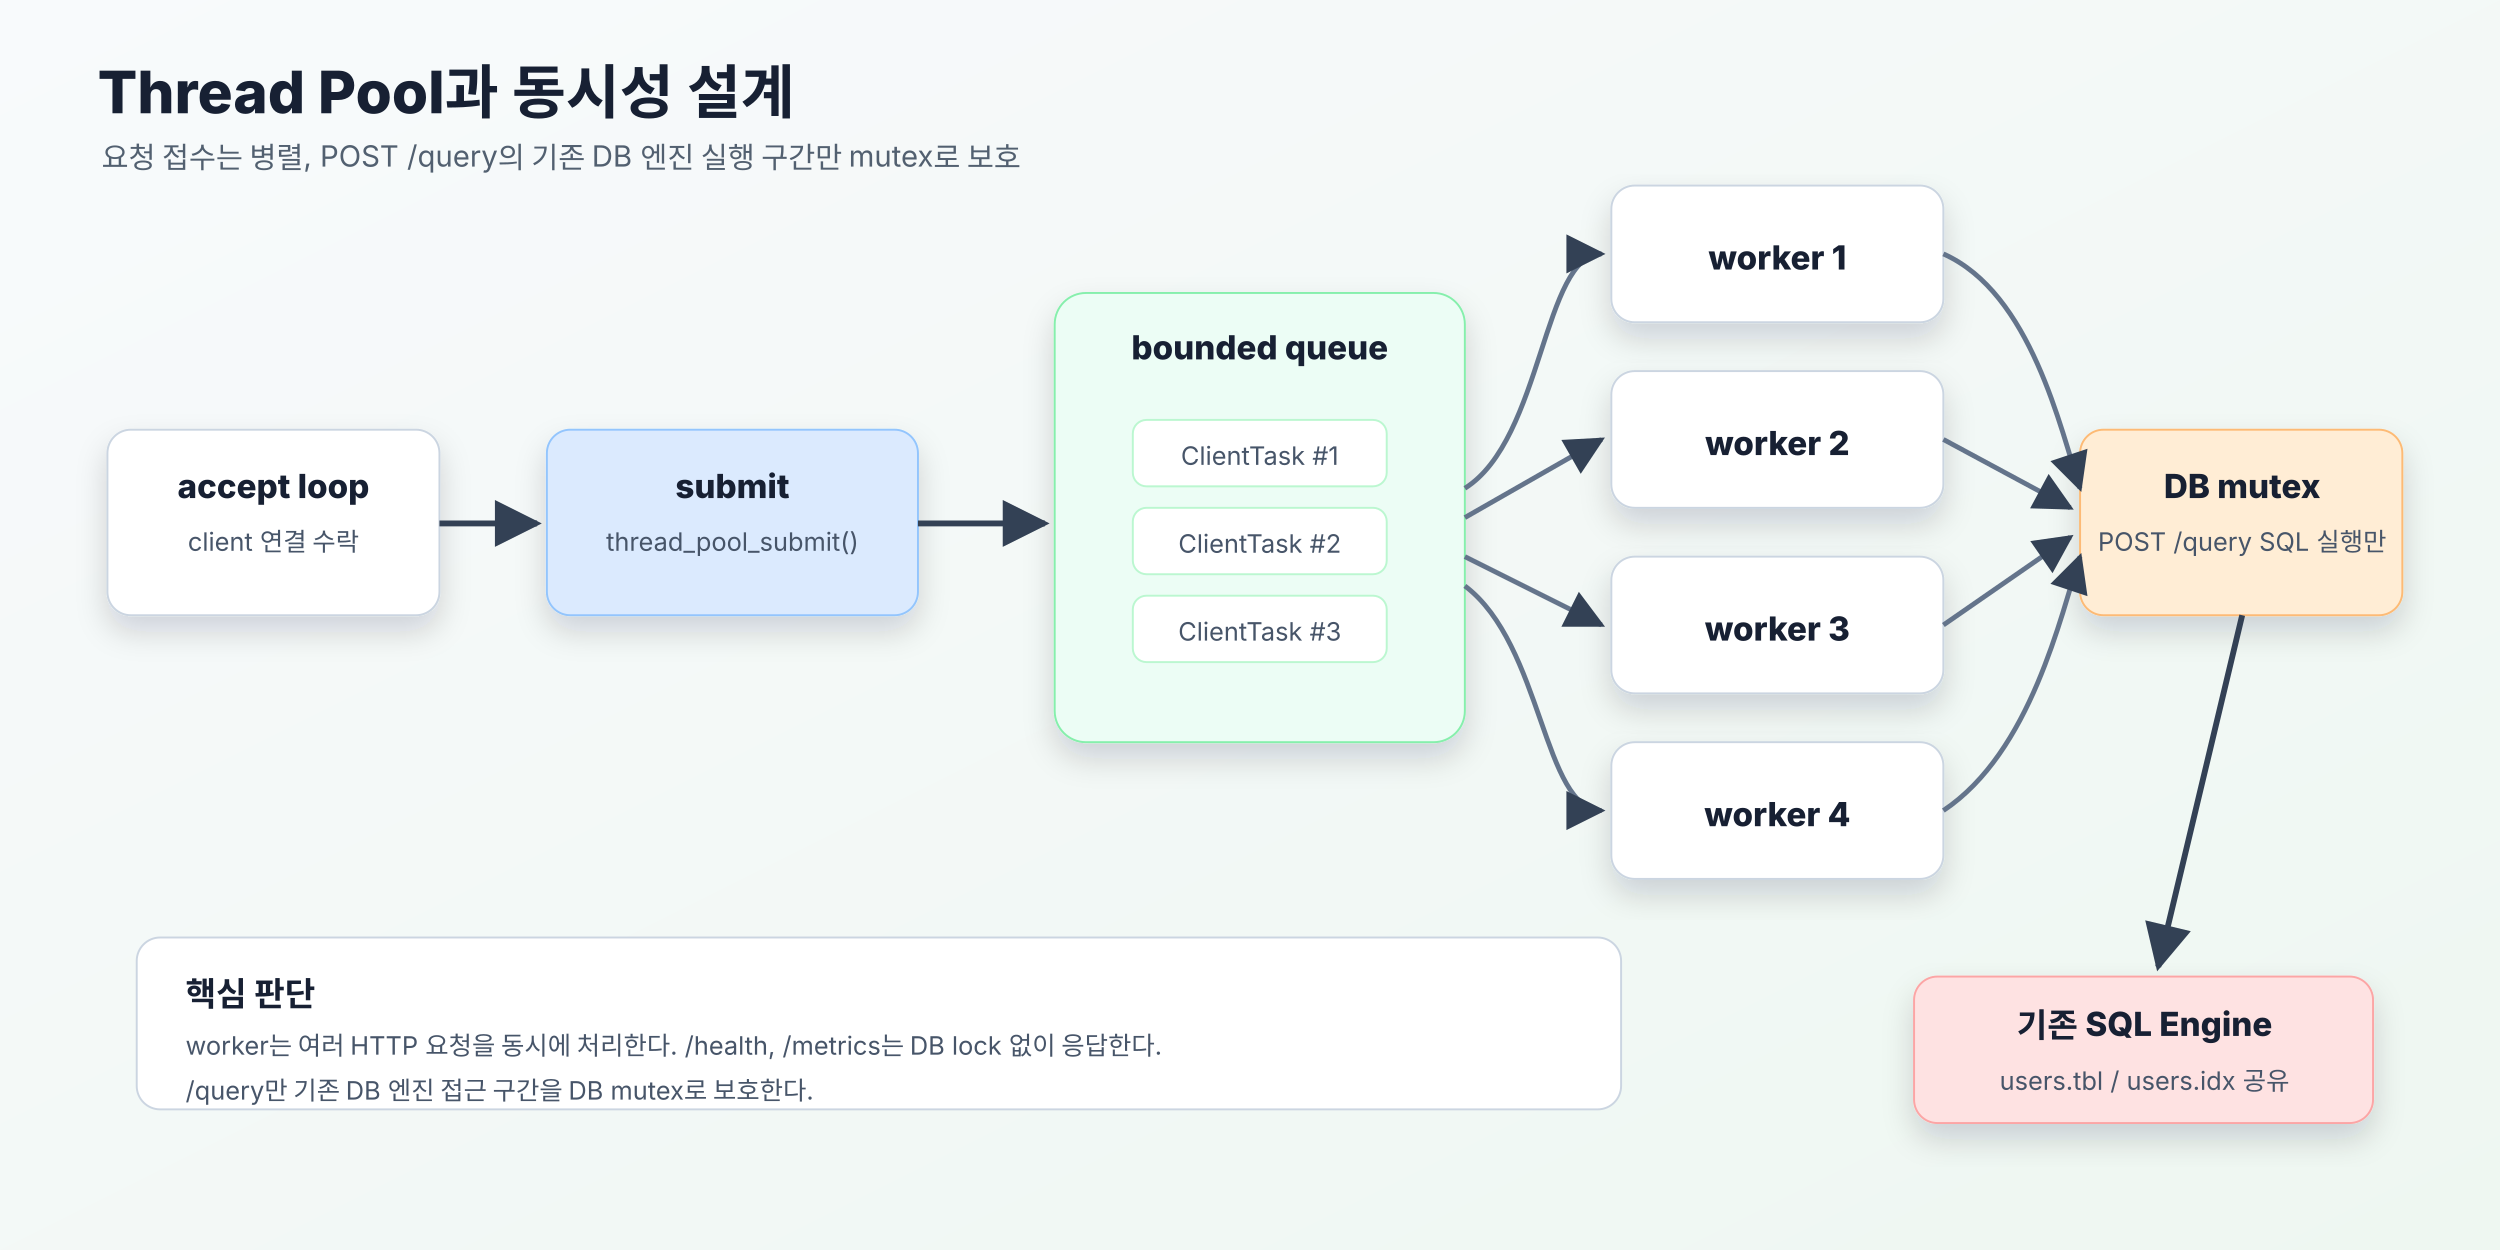
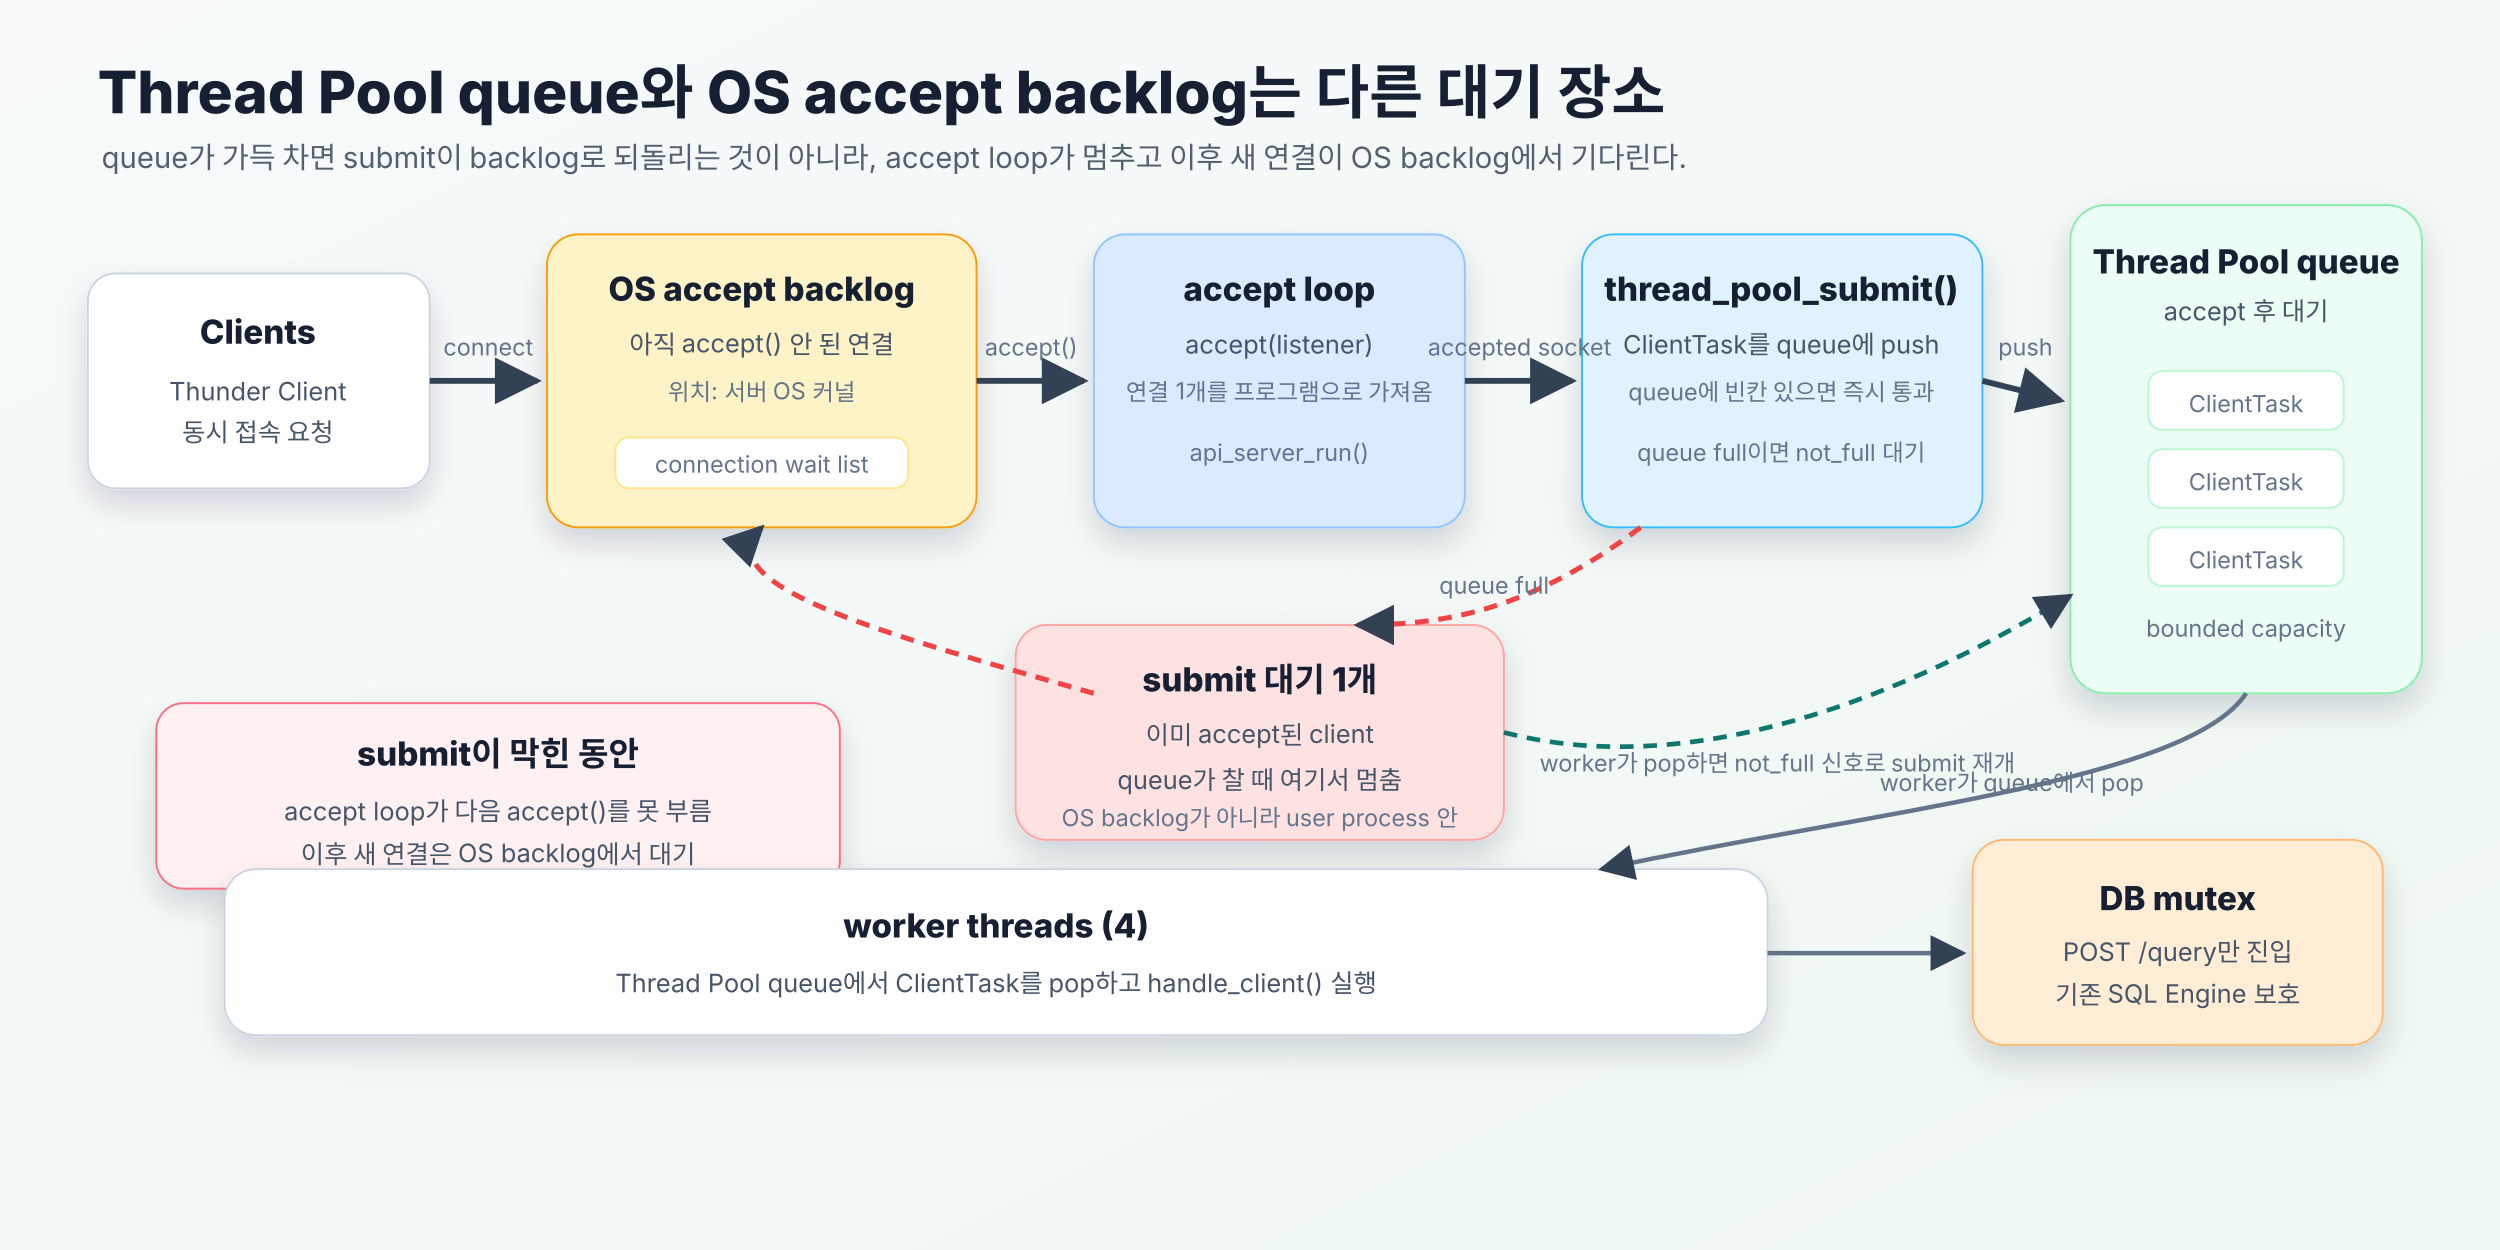
- <svg xmlns="http://www.w3.org/2000/svg" width="1280" height="640" viewBox="0 0 1280 640" role="img" aria-label="Thread Pool과 동시성 설계">
+ <svg xmlns="http://www.w3.org/2000/svg" width="1280" height="640" viewBox="0 0 1280 640" role="img" aria-label="Thread Pool queue와 OS accept backlog 분리">
  <defs>
    <linearGradient id="bg" x1="0" y1="0" x2="1" y2="1">
      <stop offset="0%" stop-color="#f8fafc" />
      <stop offset="100%" stop-color="#eef7f1" />
    </linearGradient>
    <filter id="shadow" x="-20%" y="-20%" width="140%" height="150%">
-       <feDropShadow dx="0" dy="8" stdDeviation="8" flood-color="#111827" flood-opacity="0.16" />
+       <feDropShadow dx="0" dy="8" stdDeviation="8" flood-color="#111827" flood-opacity="0.15" />
    </filter>
    <marker id="arrow" viewBox="0 0 10 10" refX="9" refY="5" markerWidth="8" markerHeight="8" orient="auto">
      <path d="M 0 0 L 10 5 L 0 10 z" fill="#334155" />
    </marker>
    <style>
      text { font-family: "Malgun Gothic", "Apple SD Gothic Neo", Inter, sans-serif; fill:#172033; }
      .title { font-size: 30px; font-weight: 800; }
      .sub { font-size: 15px; fill:#526070; }
      .label { font-size: 17px; font-weight: 800; }
      .small { font-size: 13px; fill:#475569; }
+       .tiny { font-size: 12px; fill:#64748b; }
      .arrow { stroke:#334155; stroke-width:3; fill:none; marker-end:url(#arrow); }
-       .thin { stroke:#64748b; stroke-width:2.5; fill:none; marker-end:url(#arrow); }
+       .thin { stroke:#64748b; stroke-width:2.3; fill:none; marker-end:url(#arrow); }
+       .dash { stroke:#ef4444; stroke-width:2.6; fill:none; stroke-dasharray:7 5; marker-end:url(#arrow); }
+       .softDash { stroke:#0f766e; stroke-width:2.4; fill:none; stroke-dasharray:7 5; marker-end:url(#arrow); }
    </style>
  </defs>
  <rect width="1280" height="640" fill="url(#bg)" />
-   <text x="50" y="58" class="title">Thread Pool과 동시성 설계</text>
-   <text x="52" y="86" class="sub">요청 접수는 병렬, POST /query의 기존 DB 엔진 실행 구간만 mutex로 보호</text>
-   <rect x="55" y="220" width="170" height="95" rx="12" fill="#ffffff" stroke="#cbd5e1" filter="url(#shadow)" />
-   <text x="140" y="255" text-anchor="middle" class="label">accept loop</text>
-   <text x="140" y="282" text-anchor="middle" class="small">client 연결 수락</text>
-   <rect x="280" y="220" width="190" height="95" rx="12" fill="#dbeafe" stroke="#93c5fd" filter="url(#shadow)" />
-   <text x="375" y="255" text-anchor="middle" class="label">submit</text>
-   <text x="375" y="282" text-anchor="middle" class="small">thread_pool_submit()</text>
-   <rect x="540" y="150" width="210" height="230" rx="16" fill="#ecfdf5" stroke="#86efac" filter="url(#shadow)" />
-   <text x="645" y="184" text-anchor="middle" class="label">bounded queue</text>
-   <rect x="580" y="215" width="130" height="34" rx="7" fill="#ffffff" stroke="#bbf7d0" />
-   <text x="645" y="238" text-anchor="middle" class="small">ClientTask #1</text>
-   <rect x="580" y="260" width="130" height="34" rx="7" fill="#ffffff" stroke="#bbf7d0" />
-   <text x="645" y="283" text-anchor="middle" class="small">ClientTask #2</text>
-   <rect x="580" y="305" width="130" height="34" rx="7" fill="#ffffff" stroke="#bbf7d0" />
-   <text x="645" y="328" text-anchor="middle" class="small">ClientTask #3</text>
-   <rect x="825" y="95" width="170" height="70" rx="12" fill="#ffffff" stroke="#cbd5e1" filter="url(#shadow)" />
-   <text x="910" y="138" text-anchor="middle" class="label">worker 1</text>
-   <rect x="825" y="190" width="170" height="70" rx="12" fill="#ffffff" stroke="#cbd5e1" filter="url(#shadow)" />
-   <text x="910" y="233" text-anchor="middle" class="label">worker 2</text>
-   <rect x="825" y="285" width="170" height="70" rx="12" fill="#ffffff" stroke="#cbd5e1" filter="url(#shadow)" />
-   <text x="910" y="328" text-anchor="middle" class="label">worker 3</text>
-   <rect x="825" y="380" width="170" height="70" rx="12" fill="#ffffff" stroke="#cbd5e1" filter="url(#shadow)" />
-   <text x="910" y="423" text-anchor="middle" class="label">worker 4</text>
-   <rect x="1065" y="220" width="165" height="95" rx="12" fill="#ffedd5" stroke="#fdba74" filter="url(#shadow)" />
-   <text x="1148" y="255" text-anchor="middle" class="label">DB mutex</text>
-   <text x="1148" y="282" text-anchor="middle" class="small">POST /query SQL 실행만</text>
-   <rect x="980" y="500" width="235" height="75" rx="12" fill="#fee2e2" stroke="#fca5a5" filter="url(#shadow)" />
-   <text x="1098" y="531" text-anchor="middle" class="label">기존 SQL Engine</text>
-   <text x="1098" y="558" text-anchor="middle" class="small">users.tbl / users.idx 공유</text>
-   <path d="M 225 268 L 275 268" class="arrow" />
-   <path d="M 470 268 L 535 268" class="arrow" />
-   <path d="M 750 250 C 790 225 790 130 820 130" class="thin" />
-   <path d="M 750 265 L 820 225" class="thin" />
-   <path d="M 750 285 L 820 320" class="thin" />
-   <path d="M 750 300 C 790 330 790 415 820 415" class="thin" />
-   <path d="M 995 130 C 1040 150 1055 220 1065 250" class="thin" />
-   <path d="M 995 225 L 1060 260" class="thin" />
-   <path d="M 995 320 L 1060 275" class="thin" />
-   <path d="M 995 415 C 1040 385 1055 315 1065 285" class="thin" />
-   <path d="M 1148 315 L 1105 495" class="arrow" />
-   <rect x="70" y="480" width="760" height="88" rx="12" fill="#ffffff" stroke="#cbd5e1" />
-   <text x="95" y="515" class="label">핵심 판단</text>
-   <text x="95" y="540" class="small">worker는 여러 HTTP 요청을 동시에 처리한다. /health, /metrics는 DB lock 없이 응답한다.</text>
-   <text x="95" y="563" class="small">/query만 기존 DB 엔진 접근 구간을 DB mutex로 보호한다.</text>
+   <text x="50" y="58" class="title">Thread Pool queue와 OS accept backlog는 다른 대기 장소</text>
+   <text x="52" y="86" class="sub">queue가 가득 차면 submit이 backlog로 되돌리는 것이 아니라, accept loop가 멈추고 이후 새 연결이 OS backlog에서 기다린다.</text>
+   <rect x="45" y="140" width="175" height="110" rx="14" fill="#ffffff" stroke="#cbd5e1" filter="url(#shadow)" />
+   <text x="132" y="176" text-anchor="middle" class="label">Clients</text>
+   <text x="132" y="205" text-anchor="middle" class="small">Thunder Client</text>
+   <text x="132" y="226" text-anchor="middle" class="small">동시 접속 요청</text>
+   <rect x="280" y="120" width="220" height="150" rx="16" fill="#fef3c7" stroke="#f59e0b" filter="url(#shadow)" />
+   <text x="390" y="154" text-anchor="middle" class="label">OS accept backlog</text>
+   <text x="390" y="181" text-anchor="middle" class="small">아직 accept() 안 된 연결</text>
+   <text x="390" y="205" text-anchor="middle" class="tiny">위치: 서버 OS 커널</text>
+   <rect x="315" y="224" width="150" height="26" rx="7" fill="#ffffff" stroke="#fde68a" />
+   <text x="390" y="242" text-anchor="middle" class="tiny">connection wait list</text>
+   <rect x="560" y="120" width="190" height="150" rx="16" fill="#dbeafe" stroke="#93c5fd" filter="url(#shadow)" />
+   <text x="655" y="154" text-anchor="middle" class="label">accept loop</text>
+   <text x="655" y="181" text-anchor="middle" class="small">accept(listener)</text>
+   <text x="655" y="205" text-anchor="middle" class="tiny">연결 1개를 프로그램으로 가져옴</text>
+   <text x="655" y="236" text-anchor="middle" class="tiny">api_server_run()</text>
+   <rect x="810" y="120" width="205" height="150" rx="16" fill="#e0f2fe" stroke="#38bdf8" filter="url(#shadow)" />
+   <text x="912" y="154" text-anchor="middle" class="label">thread_pool_submit()</text>
+   <text x="912" y="181" text-anchor="middle" class="small">ClientTask를 queue에 push</text>
+   <text x="912" y="205" text-anchor="middle" class="tiny">queue에 빈칸 있으면 즉시 통과</text>
+   <text x="912" y="236" text-anchor="middle" class="tiny">queue full이면 not_full 대기</text>
+   <path d="M 220 195 L 275 195" class="arrow" />
+   <text x="250" y="182" text-anchor="middle" class="tiny">connect</text>
+   <path d="M 500 195 L 555 195" class="arrow" />
+   <text x="528" y="182" text-anchor="middle" class="tiny">accept()</text>
+   <path d="M 750 195 L 805 195" class="arrow" />
+   <text x="778" y="182" text-anchor="middle" class="tiny">accepted socket</text>
+   <rect x="520" y="320" width="250" height="110" rx="16" fill="#fee2e2" stroke="#fca5a5" filter="url(#shadow)" />
+   <text x="645" y="354" text-anchor="middle" class="label">submit 대기 1개</text>
+   <text x="645" y="381" text-anchor="middle" class="small">이미 accept된 client</text>
+   <text x="645" y="404" text-anchor="middle" class="small">queue가 찰 때 여기서 멈춤</text>
+   <text x="645" y="423" text-anchor="middle" class="tiny">OS backlog가 아니라 user process 안</text>
+   <rect x="80" y="360" width="350" height="95" rx="14" fill="#fff1f2" stroke="#fb7185" filter="url(#shadow)" />
+   <text x="255" y="392" text-anchor="middle" class="label">submit이 막힌 동안</text>
+   <text x="255" y="420" text-anchor="middle" class="small">accept loop가 다음 accept()를 못 부름</text>
+   <text x="255" y="442" text-anchor="middle" class="small">이후 새 연결은 OS backlog에서 대기</text>
+   <path d="M 840 270 C 780 315 735 320 695 320" class="dash" />
+   <text x="765" y="304" text-anchor="middle" class="tiny" fill="#dc2626">queue full</text>
+   <path d="M 560 355 C 455 325 360 300 390 270" class="dash" />
+   <rect x="1060" y="105" width="180" height="250" rx="18" fill="#ecfdf5" stroke="#86efac" filter="url(#shadow)" />
+   <text x="1150" y="140" text-anchor="middle" class="label">Thread Pool queue</text>
+   <text x="1150" y="164" text-anchor="middle" class="small">accept 후 대기</text>
+   <rect x="1100" y="190" width="100" height="30" rx="7" fill="#ffffff" stroke="#bbf7d0" />
+   <text x="1150" y="211" text-anchor="middle" class="tiny">ClientTask</text>
+   <rect x="1100" y="230" width="100" height="30" rx="7" fill="#ffffff" stroke="#bbf7d0" />
+   <text x="1150" y="251" text-anchor="middle" class="tiny">ClientTask</text>
+   <rect x="1100" y="270" width="100" height="30" rx="7" fill="#ffffff" stroke="#bbf7d0" />
+   <text x="1150" y="291" text-anchor="middle" class="tiny">ClientTask</text>
+   <text x="1150" y="326" text-anchor="middle" class="tiny">bounded capacity</text>
+   <path d="M 1015 195 L 1055 205" class="arrow" />
+   <text x="1037" y="182" text-anchor="middle" class="tiny">push</text>
+   <path d="M 770 375 C 885 405 1010 335 1060 305" class="softDash" />
+   <text x="910" y="395" text-anchor="middle" class="tiny">worker가 pop하면 not_full 신호로 submit 재개</text>
+   <rect x="115" y="445" width="790" height="85" rx="16" fill="#ffffff" stroke="#cbd5e1" filter="url(#shadow)" />
+   <text x="510" y="480" text-anchor="middle" class="label">worker threads (4)</text>
+   <text x="510" y="508" text-anchor="middle" class="small">Thread Pool queue에서 ClientTask를 pop하고 handle_client() 실행</text>
+   <rect x="1010" y="430" width="210" height="105" rx="16" fill="#ffedd5" stroke="#fdba74" filter="url(#shadow)" />
+   <text x="1115" y="466" text-anchor="middle" class="label">DB mutex</text>
+   <text x="1115" y="492" text-anchor="middle" class="small">POST /query만 진입</text>
+   <text x="1115" y="514" text-anchor="middle" class="small">기존 SQL Engine 보호</text>
+   <path d="M 1150 355 C 1120 400 960 415 820 445" class="thin" />
+   <text x="1030" y="405" text-anchor="middle" class="tiny">worker가 queue에서 pop</text>
+   <path d="M 905 488 L 1005 488" class="thin" />
</svg>
